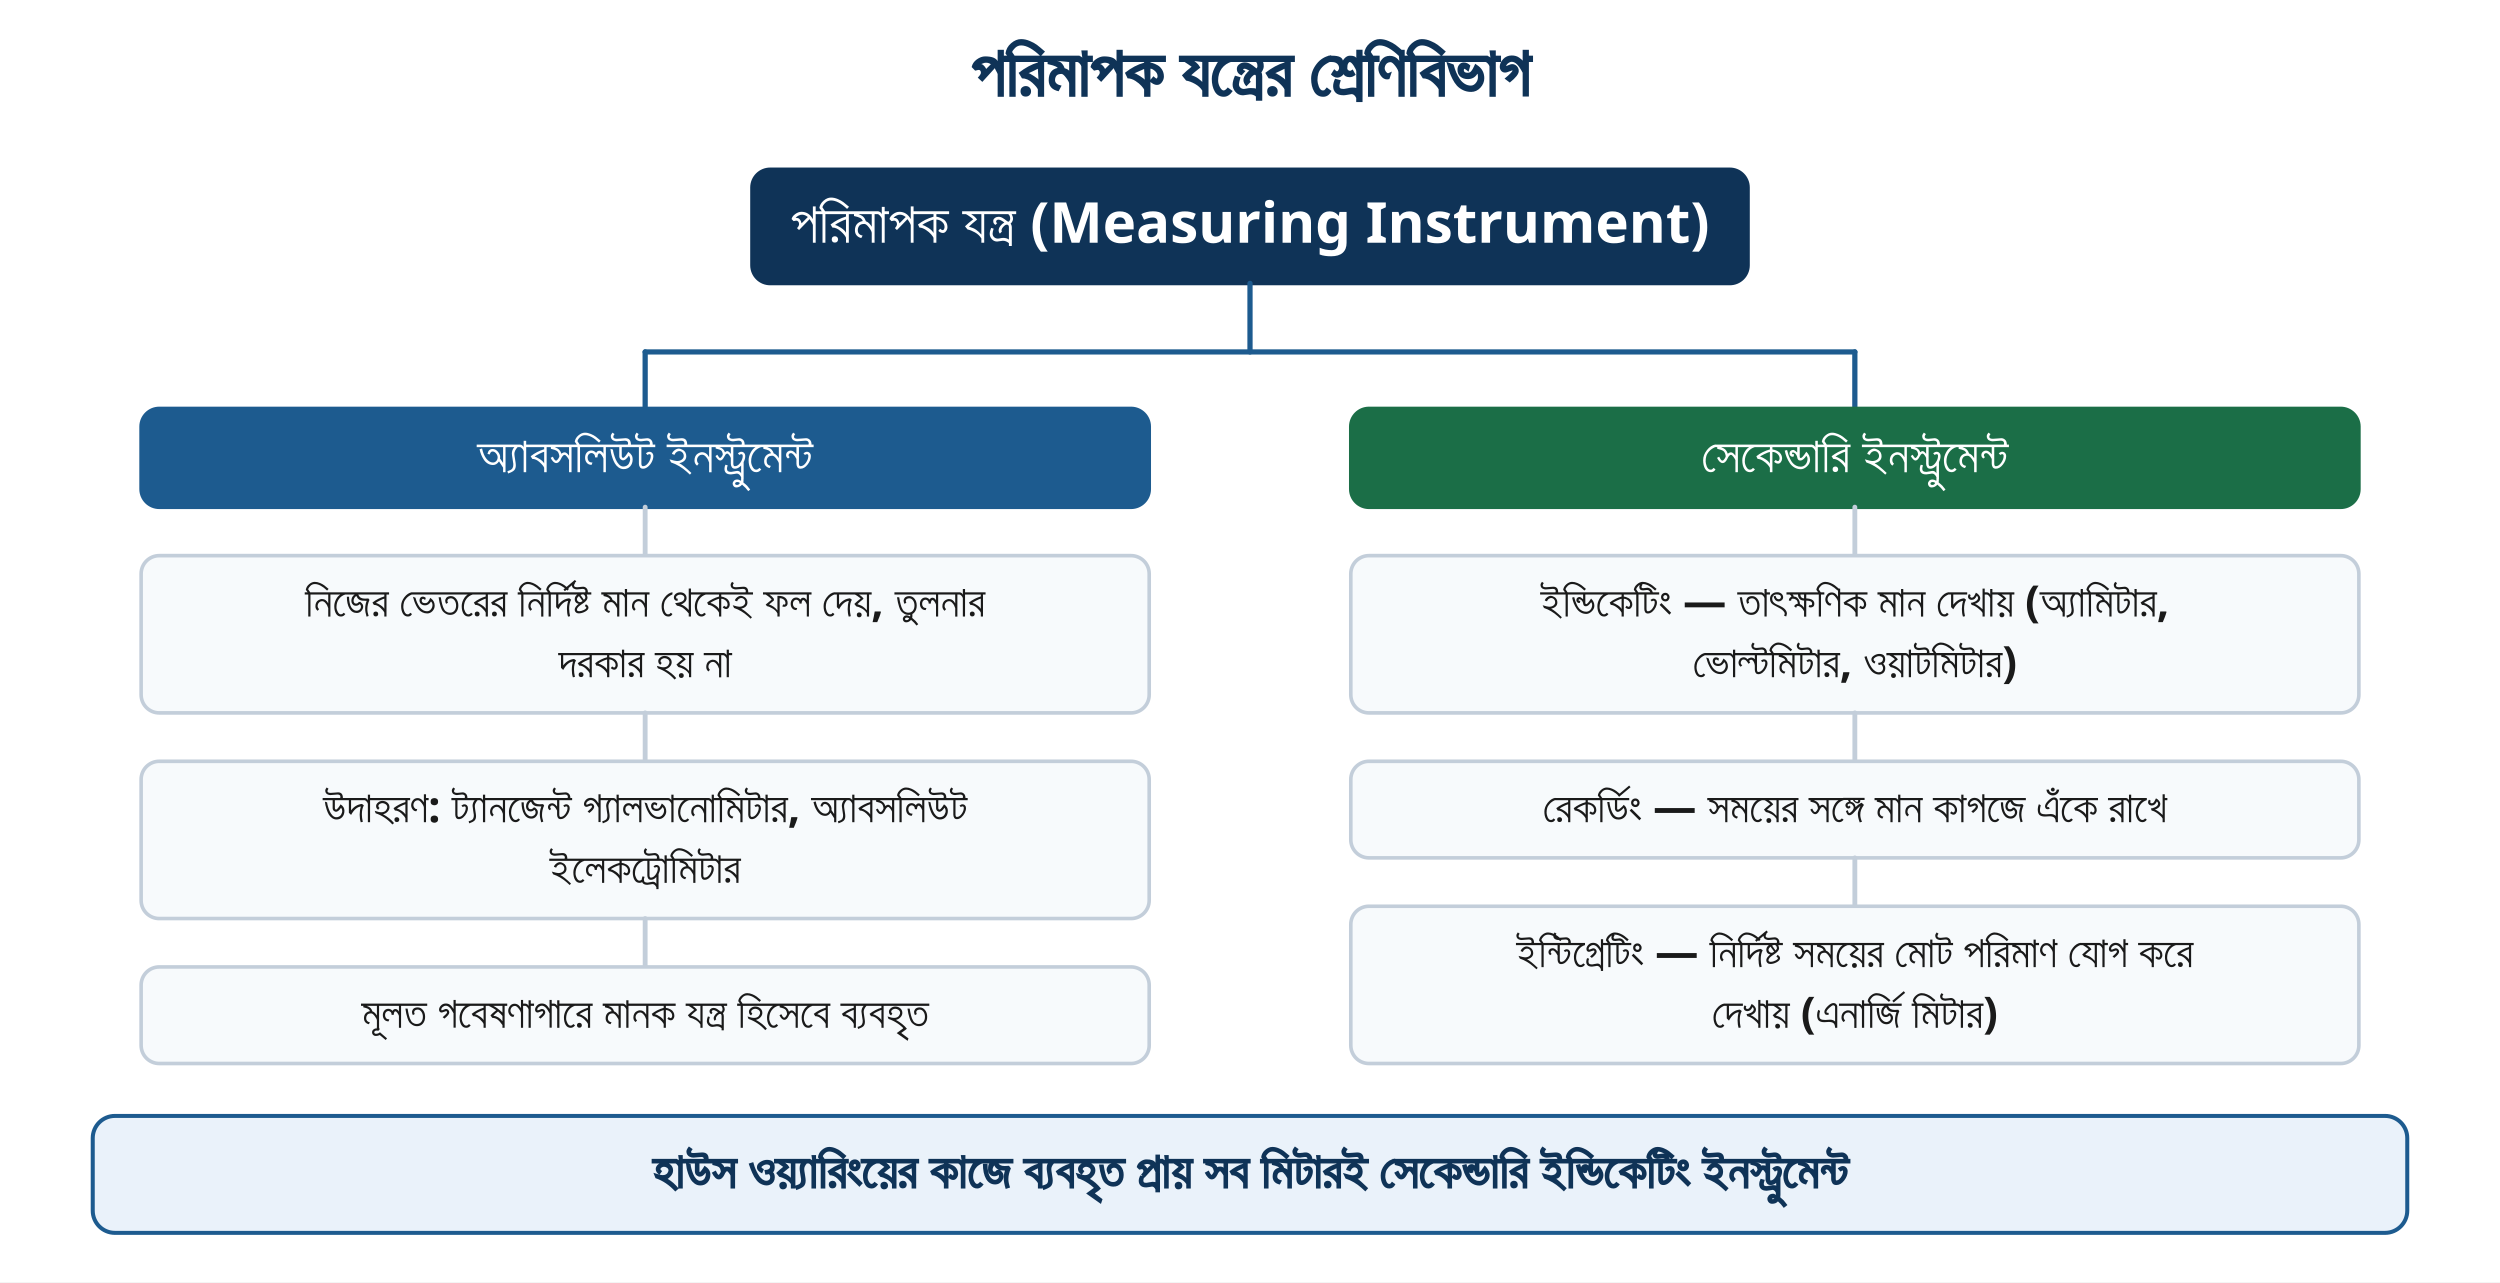
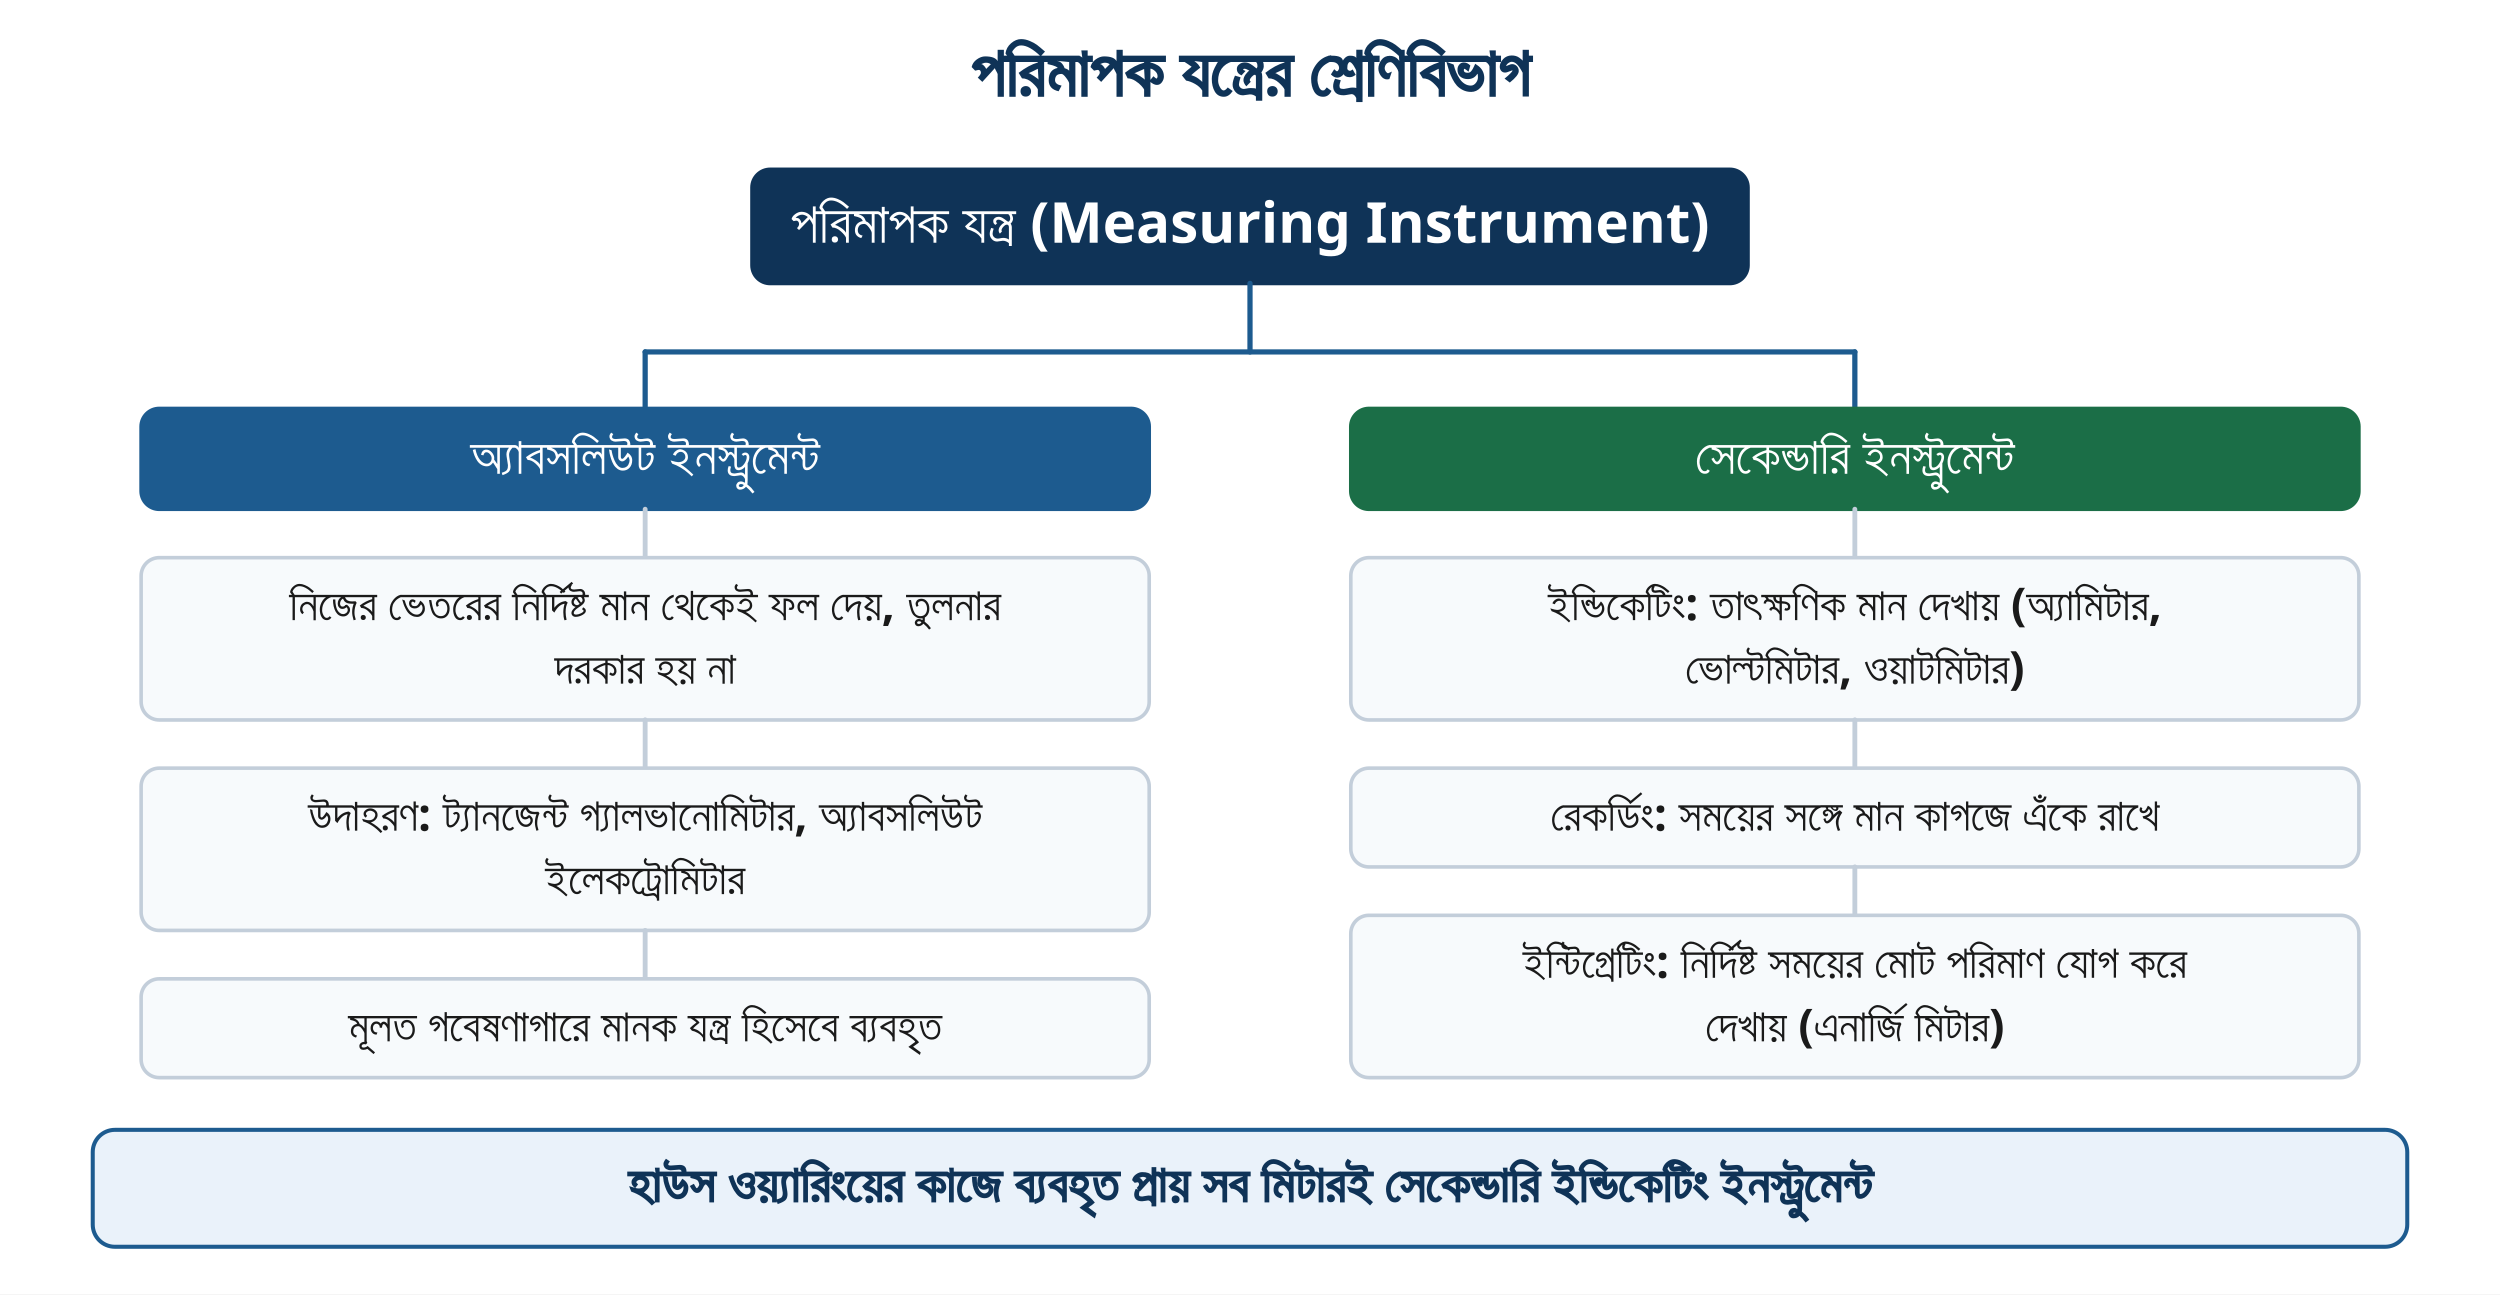
- <svg xmlns="http://www.w3.org/2000/svg" width="1240" height="636" viewBox="0 0 1240 636">
-   <rect width="1240" height="636" fill="#FFFFFF" />
+ <svg xmlns="http://www.w3.org/2000/svg" width="1240" height="642" viewBox="0 0 1240 642">
+   <rect width="1240" height="642" fill="#FFFFFF" />
  <text x="620.0" y="48.0" font-family="Kalpurush" font-size="34" font-weight="700" fill="#0F3357" text-anchor="middle">পরিমাপক যন্ত্রের শ্রেণিবিভাগ</text>
  <rect x="373.0" y="84.0" width="494.0" height="56.6" rx="9" fill="#0F3357" stroke="#0F3357" stroke-width="1.8" />
  <text x="620.0" y="120.4" font-family="Kalpurush" font-size="28" font-weight="600" fill="#FFFFFF" text-anchor="middle">পরিমাপক যন্ত্র (Measuring Instrument)</text>
  <path d="M 620 140.56 L 620 174.56" fill="none" stroke="#1D5B8F" stroke-width="2.6" stroke-linecap="round" stroke-linejoin="round" />
  <path d="M 320 174.56 L 920 174.56" fill="none" stroke="#1D5B8F" stroke-width="2.6" stroke-linecap="round" stroke-linejoin="round" />
  <path d="M 320 174.56 L 320 202.56" fill="none" stroke="#1D5B8F" stroke-width="2.6" stroke-linecap="round" stroke-linejoin="round" />
-   <rect x="70.0" y="202.6" width="500.0" height="49.0" rx="9" fill="#1D5B8F" stroke="#1D5B8F" stroke-width="1.8" />
-   <text x="320.0" y="234.2" font-family="Kalpurush" font-size="24.5" font-weight="600" fill="#FFFFFF" text-anchor="middle">অ্যাবসলিউট ইনস্ট্রুমেন্ট</text>
-   <path d="M 320 251.55 L 320 275.55" fill="none" stroke="#C3CEDA" stroke-width="2.4" stroke-linecap="round" stroke-linejoin="round" />
-   <rect x="70.0" y="275.6" width="500.0" height="78.0" rx="9" fill="#F7FAFC" stroke="#C3CEDA" stroke-width="1.8" />
-   <text x="320.0" y="305.8" font-family="Kalpurush" font-size="21.5" font-weight="600" fill="#1A1A1A" text-anchor="middle">নিজের ভেতরের নির্দিষ্ট মান থেকেই ফল দেয়, তুলনার</text>
-   <text x="320.0" y="335.9" font-family="Kalpurush" font-size="21.5" font-weight="600" fill="#1A1A1A" text-anchor="middle">দরকার হয় না</text>
-   <path d="M 320 353.58 L 320 377.58" fill="none" stroke="#C3CEDA" stroke-width="2.4" stroke-linecap="round" stroke-linejoin="round" />
-   <rect x="70.0" y="377.6" width="500.0" height="78.0" rx="9" fill="#F7FAFC" stroke="#C3CEDA" stroke-width="1.8" />
-   <text x="320.0" y="407.8" font-family="Kalpurush" font-size="21.5" font-weight="600" fill="#1A1A1A" text-anchor="middle">উদাহরণ: ট্যানজেন্ট গ্যালভানোমিটার, অ্যাবসলিউট</text>
-   <text x="320.0" y="437.9" font-family="Kalpurush" font-size="21.5" font-weight="600" fill="#1A1A1A" text-anchor="middle">ইলেকট্রোমিটার</text>
-   <path d="M 320 455.61 L 320 479.61" fill="none" stroke="#C3CEDA" stroke-width="2.4" stroke-linecap="round" stroke-linejoin="round" />
-   <rect x="70.0" y="479.6" width="500.0" height="47.9" rx="9" fill="#F7FAFC" stroke="#C3CEDA" stroke-width="1.8" />
-   <text x="320.0" y="509.8" font-family="Kalpurush" font-size="21.5" font-weight="600" fill="#1A1A1A" text-anchor="middle">মূলত গবেষণাগারে মানক যন্ত্র হিসেবে ব্যবহৃত</text>
+   <rect x="70.0" y="202.6" width="500.0" height="50.0" rx="9" fill="#1D5B8F" stroke="#1D5B8F" stroke-width="1.8" />
+   <text x="320.0" y="235.0" font-family="Kalpurush" font-size="25.5" font-weight="600" fill="#FFFFFF" text-anchor="middle">অ্যাবসলিউট ইনস্ট্রুমেন্ট</text>
+   <path d="M 320 252.57 L 320 276.57" fill="none" stroke="#C3CEDA" stroke-width="2.4" stroke-linecap="round" stroke-linejoin="round" />
+   <rect x="70.0" y="276.6" width="500.0" height="80.5" rx="9" fill="#F7FAFC" stroke="#C3CEDA" stroke-width="1.8" />
+   <text x="320.0" y="307.6" font-family="Kalpurush" font-size="22.5" font-weight="600" fill="#1A1A1A" text-anchor="middle">নিজের ভেতরের নির্দিষ্ট মান থেকেই ফল দেয়, তুলনার</text>
+   <text x="320.0" y="339.1" font-family="Kalpurush" font-size="22.5" font-weight="600" fill="#1A1A1A" text-anchor="middle">দরকার হয় না</text>
+   <path d="M 320 357.02 L 320 381.02" fill="none" stroke="#C3CEDA" stroke-width="2.4" stroke-linecap="round" stroke-linejoin="round" />
+   <rect x="70.0" y="381.0" width="500.0" height="80.5" rx="9" fill="#F7FAFC" stroke="#C3CEDA" stroke-width="1.8" />
+   <text x="320.0" y="412.0" font-family="Kalpurush" font-size="22.5" font-weight="600" fill="#1A1A1A" text-anchor="middle">উদাহরণ: ট্যানজেন্ট গ্যালভানোমিটার, অ্যাবসলিউট</text>
+   <text x="320.0" y="443.5" font-family="Kalpurush" font-size="22.5" font-weight="600" fill="#1A1A1A" text-anchor="middle">ইলেকট্রোমিটার</text>
+   <path d="M 320 461.47 L 320 485.47" fill="none" stroke="#C3CEDA" stroke-width="2.4" stroke-linecap="round" stroke-linejoin="round" />
+   <rect x="70.0" y="485.5" width="500.0" height="49.0" rx="9" fill="#F7FAFC" stroke="#C3CEDA" stroke-width="1.8" />
+   <text x="320.0" y="516.5" font-family="Kalpurush" font-size="22.5" font-weight="600" fill="#1A1A1A" text-anchor="middle">মূলত গবেষণাগারে মানক যন্ত্র হিসেবে ব্যবহৃত</text>
  <path d="M 920 174.56 L 920 202.56" fill="none" stroke="#1D5B8F" stroke-width="2.6" stroke-linecap="round" stroke-linejoin="round" />
-   <rect x="670.0" y="202.6" width="500.0" height="49.0" rx="9" fill="#1B6E47" stroke="#1B6E47" stroke-width="1.8" />
-   <text x="920.0" y="234.2" font-family="Kalpurush" font-size="24.5" font-weight="600" fill="#FFFFFF" text-anchor="middle">সেকেন্ডারি ইনস্ট্রুমেন্ট</text>
-   <path d="M 920 251.55 L 920 275.55" fill="none" stroke="#C3CEDA" stroke-width="2.4" stroke-linecap="round" stroke-linejoin="round" />
-   <rect x="670.0" y="275.6" width="500.0" height="78.0" rx="9" fill="#F7FAFC" stroke="#C3CEDA" stroke-width="1.8" />
-   <text x="920.0" y="305.8" font-family="Kalpurush" font-size="21.5" font-weight="600" fill="#1A1A1A" text-anchor="middle">ইন্ডিকেটিং — তাৎক্ষণিক মান দেখায় (অ্যামিটার,</text>
-   <text x="920.0" y="335.9" font-family="Kalpurush" font-size="21.5" font-weight="600" fill="#1A1A1A" text-anchor="middle">ভোল্টমিটার, ওয়াটমিটার)</text>
-   <path d="M 920 353.58 L 920 377.58" fill="none" stroke="#C3CEDA" stroke-width="2.4" stroke-linecap="round" stroke-linejoin="round" />
-   <rect x="670.0" y="377.6" width="500.0" height="47.9" rx="9" fill="#F7FAFC" stroke="#C3CEDA" stroke-width="1.8" />
-   <text x="920.0" y="407.8" font-family="Kalpurush" font-size="21.5" font-weight="600" fill="#1A1A1A" text-anchor="middle">রেকর্ডিং — সময়ের সঙ্গে মান কাগজে এঁকে রাখে</text>
-   <path d="M 920 425.51 L 920 449.51" fill="none" stroke="#C3CEDA" stroke-width="2.4" stroke-linecap="round" stroke-linejoin="round" />
-   <rect x="670.0" y="449.5" width="500.0" height="78.0" rx="9" fill="#F7FAFC" stroke="#C3CEDA" stroke-width="1.8" />
-   <text x="920.0" y="479.7" font-family="Kalpurush" font-size="21.5" font-weight="600" fill="#1A1A1A" text-anchor="middle">ইন্টিগ্রেটিং — নির্দিষ্ট সময়ের মোট পরিমাণ যোগ করে</text>
-   <text x="920.0" y="509.8" font-family="Kalpurush" font-size="21.5" font-weight="600" fill="#1A1A1A" text-anchor="middle">দেখায় (এনার্জি মিটার)</text>
-   <rect x="46.0" y="553.5" width="1148.0" height="58.0" rx="11" fill="#EAF2FA" stroke="#1D5B8F" stroke-width="2" />
-   <text x="620.0" y="589.5" font-family="Kalpurush" font-size="24.5" font-weight="700" fill="#0F3357" text-anchor="middle">হাউস ওয়্যারিংয়ের কাজে ব্যবহৃত প্রায় সব মিটারই সেকেন্ডারি ইন্ডিকেটিং ইনস্ট্রুমেন্ট</text>
+   <rect x="670.0" y="202.6" width="500.0" height="50.0" rx="9" fill="#1B6E47" stroke="#1B6E47" stroke-width="1.8" />
+   <text x="920.0" y="235.0" font-family="Kalpurush" font-size="25.5" font-weight="600" fill="#FFFFFF" text-anchor="middle">সেকেন্ডারি ইনস্ট্রুমেন্ট</text>
+   <path d="M 920 252.57 L 920 276.57" fill="none" stroke="#C3CEDA" stroke-width="2.4" stroke-linecap="round" stroke-linejoin="round" />
+   <rect x="670.0" y="276.6" width="500.0" height="80.5" rx="9" fill="#F7FAFC" stroke="#C3CEDA" stroke-width="1.8" />
+   <text x="920.0" y="307.6" font-family="Kalpurush" font-size="22.5" font-weight="600" fill="#1A1A1A" text-anchor="middle">ইন্ডিকেটিং: তাৎক্ষণিক মান দেখায় (অ্যামিটার,</text>
+   <text x="920.0" y="339.1" font-family="Kalpurush" font-size="22.5" font-weight="600" fill="#1A1A1A" text-anchor="middle">ভোল্টমিটার, ওয়াটমিটার)</text>
+   <path d="M 920 357.02 L 920 381.02" fill="none" stroke="#C3CEDA" stroke-width="2.4" stroke-linecap="round" stroke-linejoin="round" />
+   <rect x="670.0" y="381.0" width="500.0" height="49.0" rx="9" fill="#F7FAFC" stroke="#C3CEDA" stroke-width="1.8" />
+   <text x="920.0" y="412.0" font-family="Kalpurush" font-size="22.5" font-weight="600" fill="#1A1A1A" text-anchor="middle">রেকর্ডিং: সময়ের সঙ্গে মান কাগজে এঁকে রাখে</text>
+   <path d="M 920 429.97 L 920 453.97" fill="none" stroke="#C3CEDA" stroke-width="2.4" stroke-linecap="round" stroke-linejoin="round" />
+   <rect x="670.0" y="454.0" width="500.0" height="80.5" rx="9" fill="#F7FAFC" stroke="#C3CEDA" stroke-width="1.8" />
+   <text x="920.0" y="485.0" font-family="Kalpurush" font-size="22.5" font-weight="600" fill="#1A1A1A" text-anchor="middle">ইন্টিগ্রেটিং: নির্দিষ্ট সময়ের মোট পরিমাণ যোগ করে</text>
+   <text x="920.0" y="516.5" font-family="Kalpurush" font-size="22.5" font-weight="600" fill="#1A1A1A" text-anchor="middle">দেখায় (এনার্জি মিটার)</text>
+   <rect x="46.0" y="560.4" width="1148.0" height="58.0" rx="11" fill="#EAF2FA" stroke="#1D5B8F" stroke-width="2" />
+   <text x="620.0" y="596.4" font-family="Kalpurush" font-size="25.5" font-weight="700" fill="#0F3357" text-anchor="middle">হাউস ওয়্যারিংয়ের কাজে ব্যবহৃত প্রায় সব মিটারই সেকেন্ডারি ইন্ডিকেটিং ইনস্ট্রুমেন্ট</text>
</svg>
